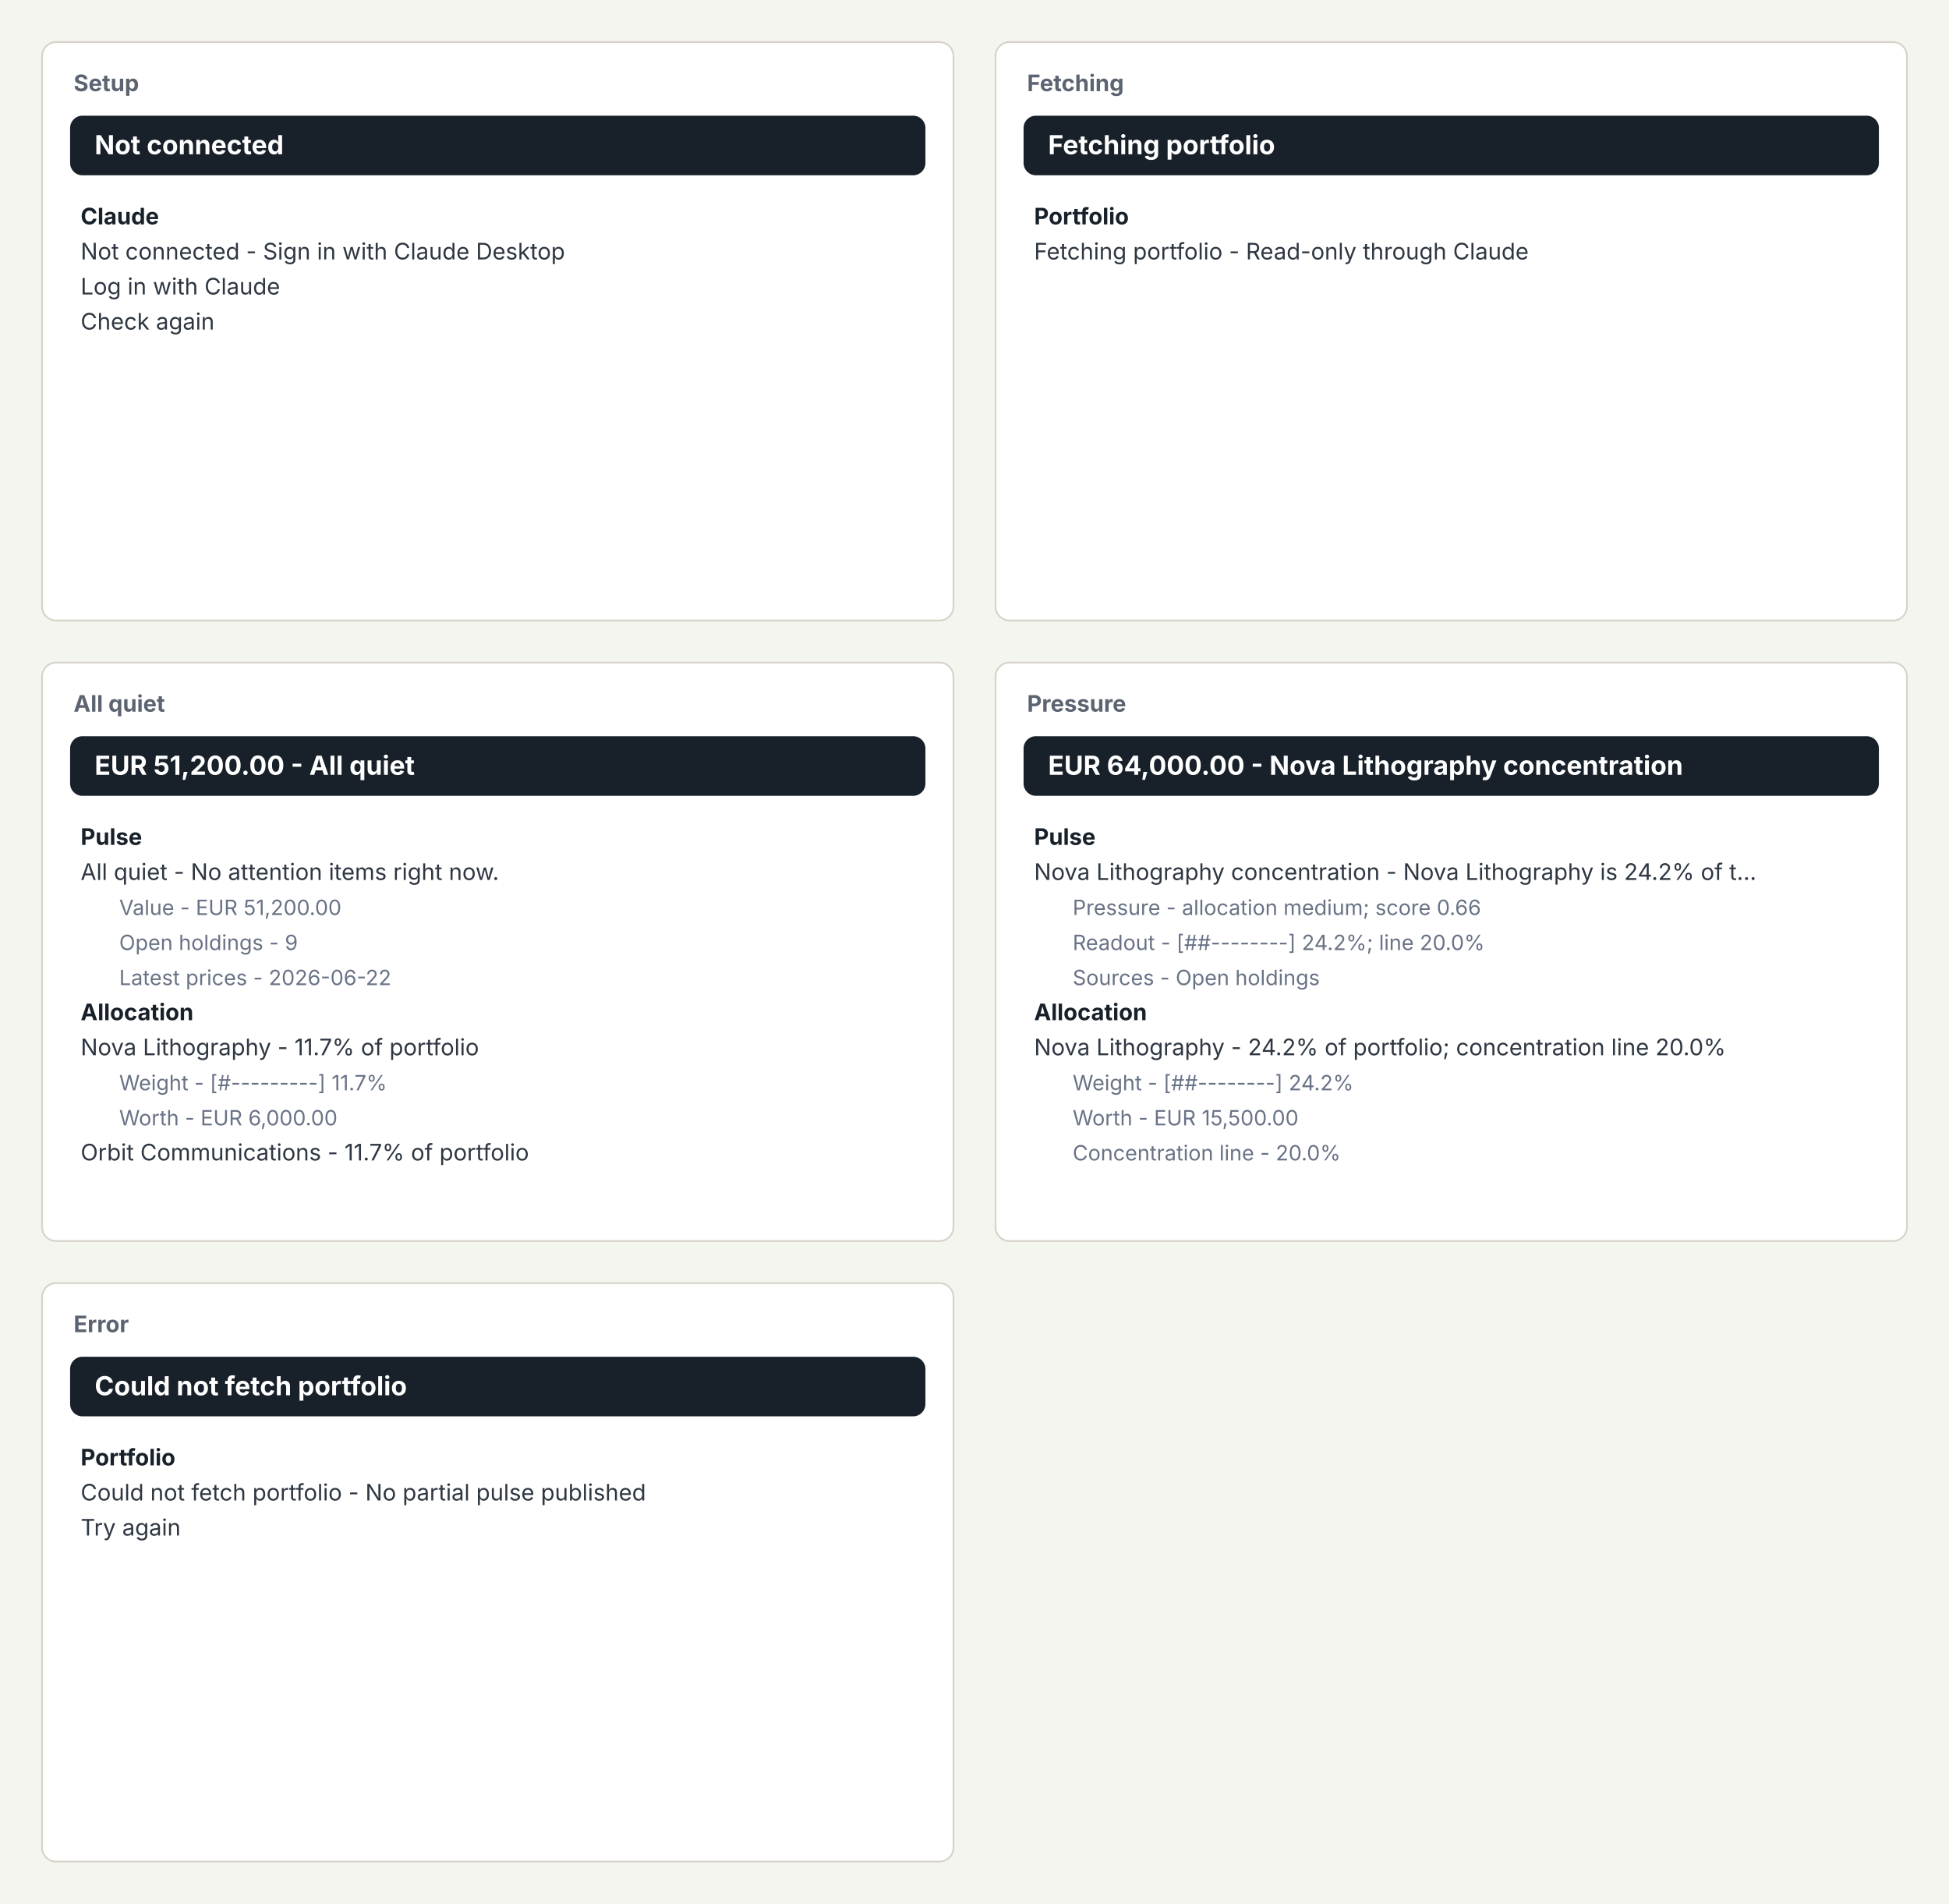
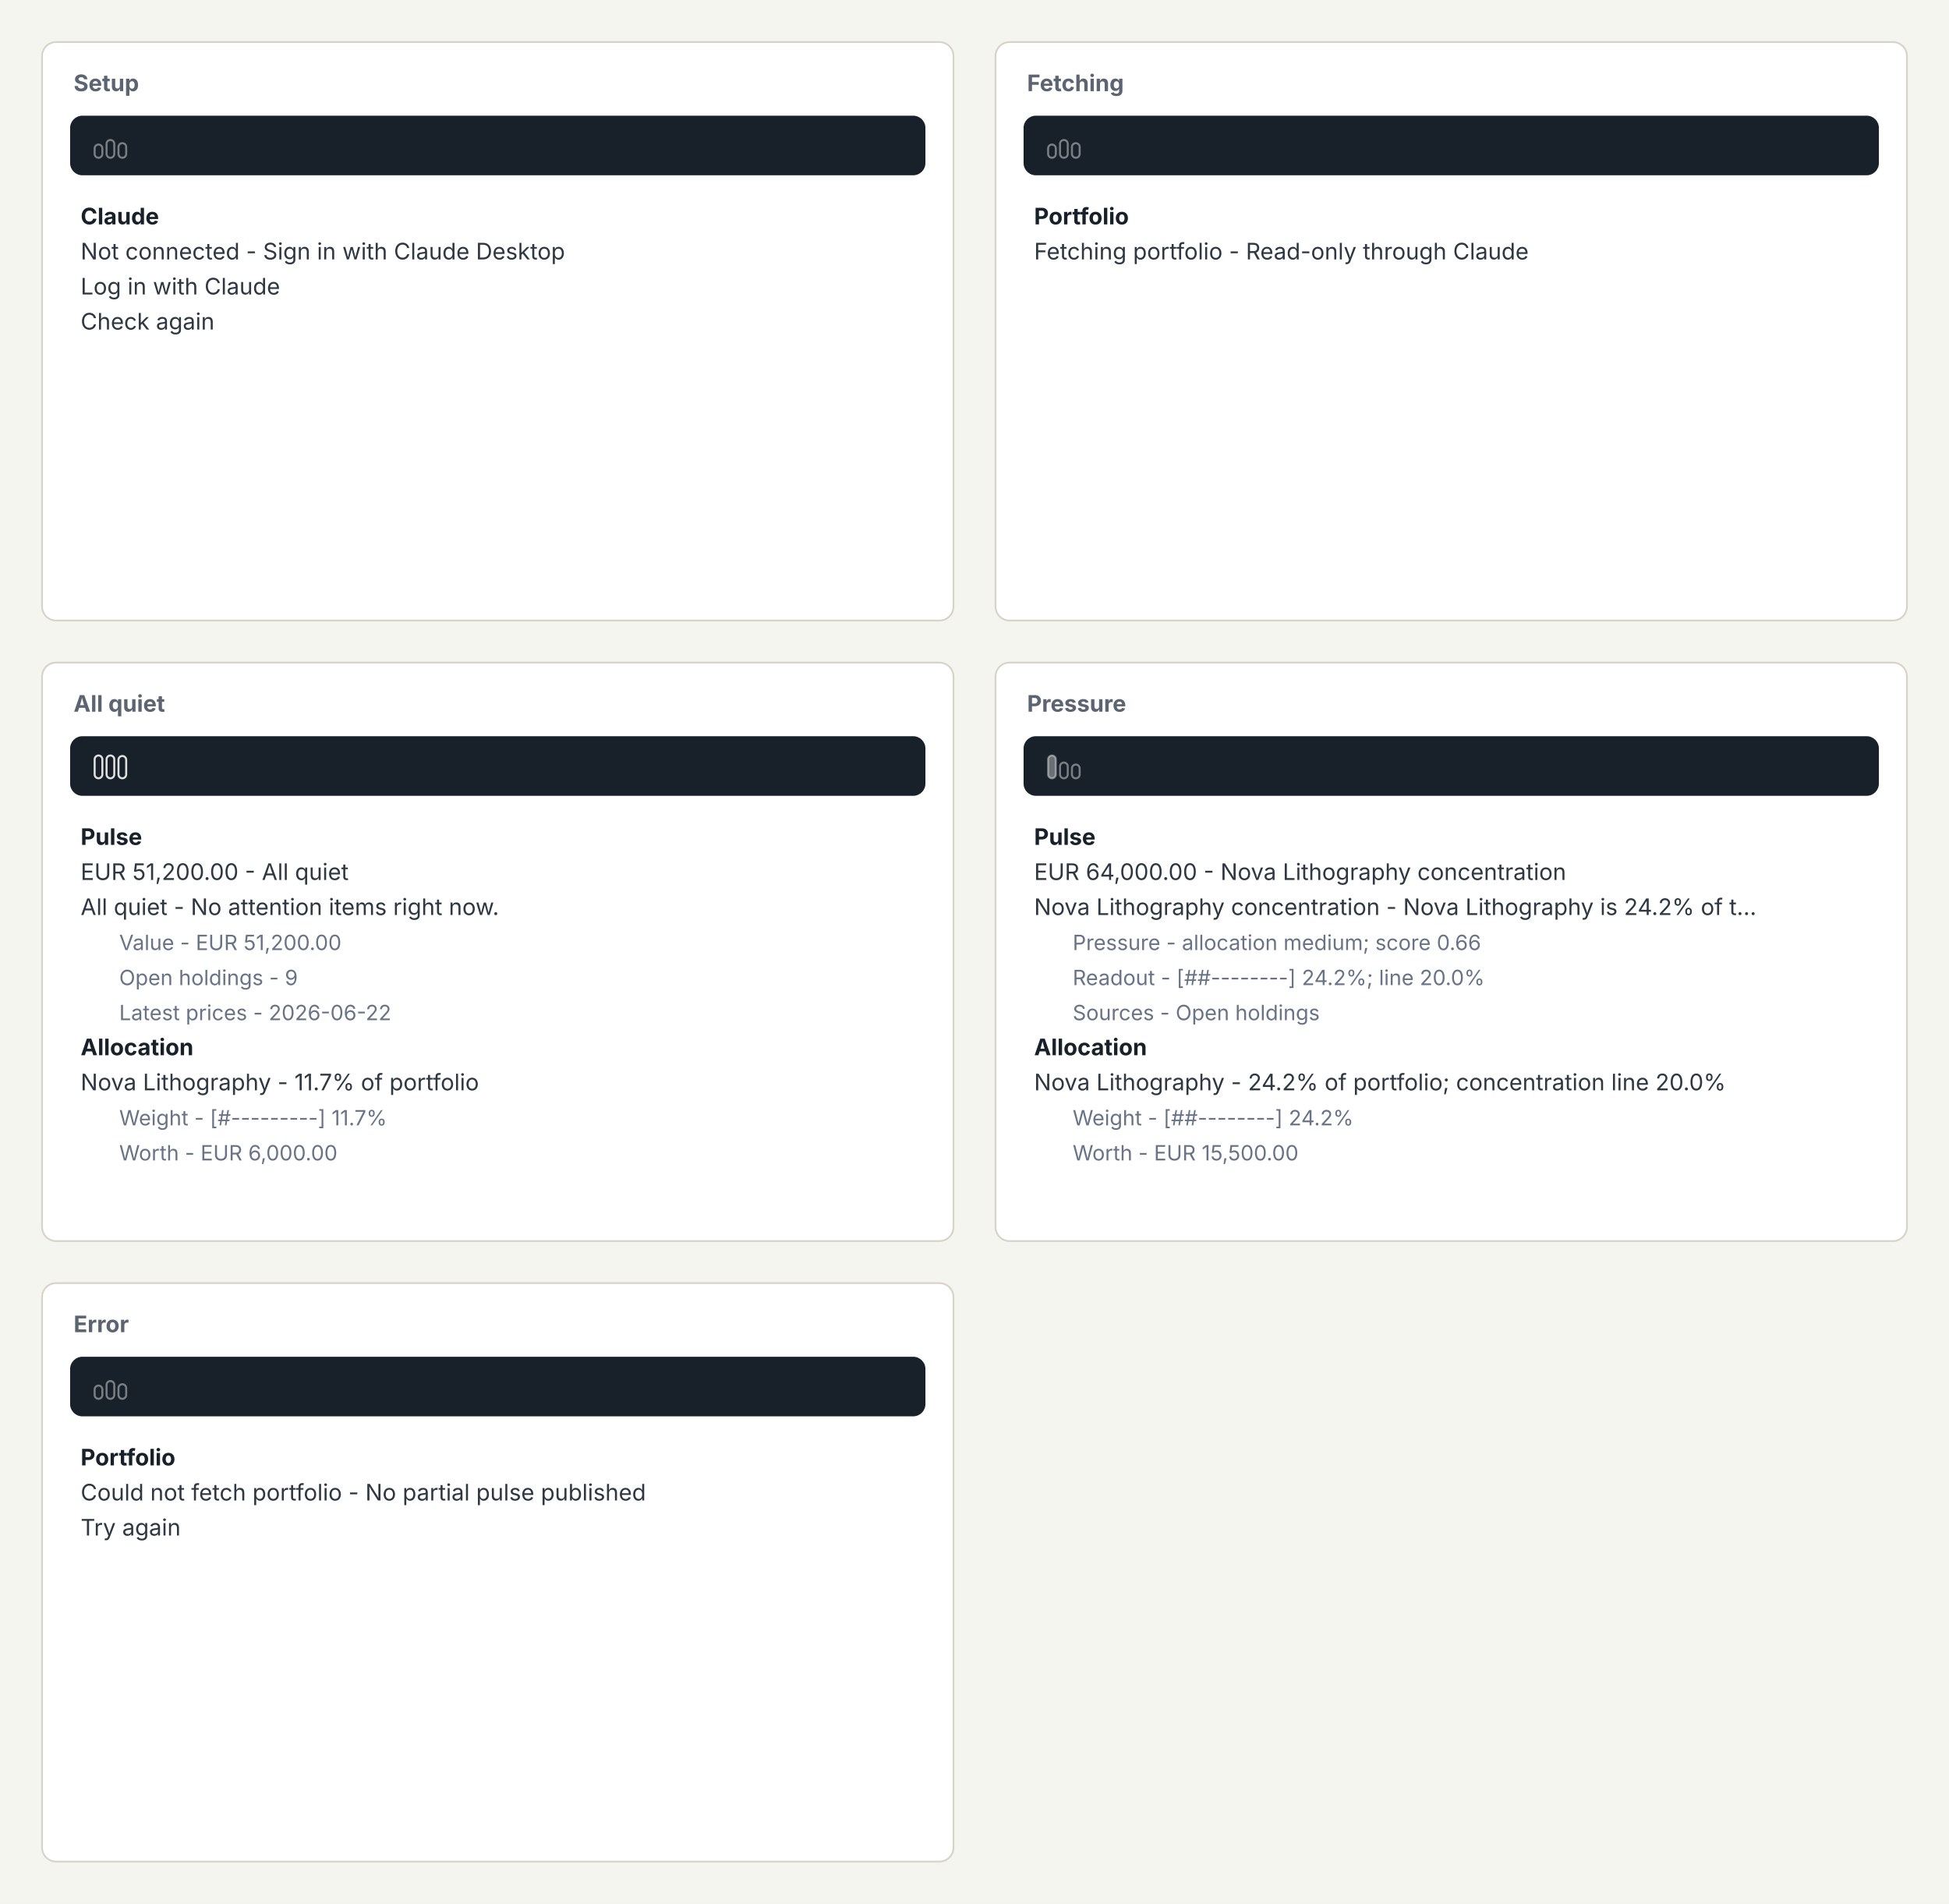
<svg xmlns="http://www.w3.org/2000/svg" width="1112" height="1086" viewBox="0 0 1112 1086">
  <rect width="100%" height="100%" fill="#f5f5f0" />
  <g>
    <rect x="24" y="24" width="520" height="330" rx="8" class="card" />
    <text x="42" y="52" class="label">Setup</text>
    <rect x="40" y="66" width="488" height="34" rx="7" class="status" />
-     <text x="54" y="88" class="statusText">Not connected</text>
+     <g>
+       <rect x="54.00" y="82.46" width="4.40" height="7.54" rx="2.20" fill="none" stroke="#ffffff" stroke-width="1.15" opacity="0.42" />
+       <rect x="60.80" y="79.86" width="4.40" height="10.14" rx="2.20" fill="none" stroke="#ffffff" stroke-width="1.15" opacity="0.42" />
+       <rect x="67.60" y="81.68" width="4.40" height="8.32" rx="2.20" fill="none" stroke="#ffffff" stroke-width="1.15" opacity="0.42" />
+     </g>
    <text x="46" y="128" class="section">Claude</text>
    <text x="46" y="148" class="row">Not connected - Sign in with Claude Desktop</text>
    <text x="46" y="168" class="row">Log in with Claude</text>
    <text x="46" y="188" class="row">Check again</text>
  </g>
  <g>
    <rect x="568" y="24" width="520" height="330" rx="8" class="card" />
    <text x="586" y="52" class="label">Fetching</text>
    <rect x="584" y="66" width="488" height="34" rx="7" class="status" />
-     <text x="598" y="88" class="statusText">Fetching portfolio</text>
+     <g>
+       <rect x="598.00" y="82.46" width="4.40" height="7.54" rx="2.20" fill="none" stroke="#ffffff" stroke-width="1.15" opacity="0.42" />
+       <rect x="604.80" y="79.86" width="4.40" height="10.14" rx="2.20" fill="none" stroke="#ffffff" stroke-width="1.15" opacity="0.42" />
+       <rect x="611.60" y="81.68" width="4.40" height="8.32" rx="2.20" fill="none" stroke="#ffffff" stroke-width="1.15" opacity="0.42" />
+     </g>
    <text x="590" y="128" class="section">Portfolio</text>
    <text x="590" y="148" class="row">Fetching portfolio - Read-only through Claude</text>
  </g>
  <g>
    <rect x="24" y="378" width="520" height="330" rx="8" class="card" />
    <text x="42" y="406" class="label">All quiet</text>
    <rect x="40" y="420" width="488" height="34" rx="7" class="status" />
-     <text x="54" y="442" class="statusText">EUR 51,200.00 - All quiet</text>
+     <g>
+       <rect x="54.00" y="431.00" width="4.40" height="13.00" rx="2.20" fill="none" stroke="#ffffff" stroke-width="1.15" opacity="0.86" />
+       <rect x="60.80" y="431.00" width="4.40" height="13.00" rx="2.20" fill="none" stroke="#ffffff" stroke-width="1.15" opacity="0.86" />
+       <rect x="67.60" y="431.29" width="4.40" height="12.71" rx="2.20" fill="none" stroke="#ffffff" stroke-width="1.15" opacity="0.86" />
+     </g>
    <text x="46" y="482" class="section">Pulse</text>
-     <text x="46" y="502" class="row">All quiet - No attention items right now.</text>
-     <text x="68" y="522" class="child">Value - EUR 51,200.00</text>
-     <text x="68" y="542" class="child">Open holdings - 9</text>
-     <text x="68" y="562" class="child">Latest prices - 2026-06-22</text>
-     <text x="46" y="582" class="section">Allocation</text>
-     <text x="46" y="602" class="row">Nova Lithography - 11.7% of portfolio</text>
-     <text x="68" y="622" class="child">Weight - [#---------] 11.7%</text>
-     <text x="68" y="642" class="child">Worth - EUR 6,000.00</text>
-     <text x="46" y="662" class="row">Orbit Communications - 11.7% of portfolio</text>
+     <text x="46" y="502" class="row">EUR 51,200.00 - All quiet</text>
+     <text x="46" y="522" class="row">All quiet - No attention items right now.</text>
+     <text x="68" y="542" class="child">Value - EUR 51,200.00</text>
+     <text x="68" y="562" class="child">Open holdings - 9</text>
+     <text x="68" y="582" class="child">Latest prices - 2026-06-22</text>
+     <text x="46" y="602" class="section">Allocation</text>
+     <text x="46" y="622" class="row">Nova Lithography - 11.7% of portfolio</text>
+     <text x="68" y="642" class="child">Weight - [#---------] 11.7%</text>
+     <text x="68" y="662" class="child">Worth - EUR 6,000.00</text>
  </g>
  <g>
    <rect x="568" y="378" width="520" height="330" rx="8" class="card" />
    <text x="586" y="406" class="label">Pressure</text>
    <rect x="584" y="420" width="488" height="34" rx="7" class="status" />
-     <text x="598" y="442" class="statusText">EUR 64,000.00 - Nova Lithography concentration</text>
+     <g>
+       <rect x="598.00" y="431.00" width="4.40" height="13.00" rx="2.20" fill="#ffffff" opacity="0.36" />
+       <rect x="598.00" y="431.00" width="4.40" height="13.00" rx="2.20" fill="none" stroke="#ffffff" stroke-width="1.15" opacity="0.42" />
+       <rect x="604.80" y="435.03" width="4.40" height="8.97" rx="2.20" fill="none" stroke="#ffffff" stroke-width="1.15" opacity="0.42" />
+       <rect x="611.60" y="436.17" width="4.40" height="7.83" rx="2.20" fill="none" stroke="#ffffff" stroke-width="1.15" opacity="0.42" />
+     </g>
    <text x="590" y="482" class="section">Pulse</text>
-     <text x="590" y="502" class="row">Nova Lithography concentration - Nova Lithography is 24.2% of t...</text>
-     <text x="612" y="522" class="child">Pressure - allocation medium; score 0.66</text>
-     <text x="612" y="542" class="child">Readout - [##--------] 24.2%; line 20.0%</text>
-     <text x="612" y="562" class="child">Sources - Open holdings</text>
-     <text x="590" y="582" class="section">Allocation</text>
-     <text x="590" y="602" class="row">Nova Lithography - 24.2% of portfolio; concentration line 20.0%</text>
-     <text x="612" y="622" class="child">Weight - [##--------] 24.2%</text>
-     <text x="612" y="642" class="child">Worth - EUR 15,500.00</text>
-     <text x="612" y="662" class="child">Concentration line - 20.0%</text>
+     <text x="590" y="502" class="row">EUR 64,000.00 - Nova Lithography concentration</text>
+     <text x="590" y="522" class="row">Nova Lithography concentration - Nova Lithography is 24.2% of t...</text>
+     <text x="612" y="542" class="child">Pressure - allocation medium; score 0.66</text>
+     <text x="612" y="562" class="child">Readout - [##--------] 24.2%; line 20.0%</text>
+     <text x="612" y="582" class="child">Sources - Open holdings</text>
+     <text x="590" y="602" class="section">Allocation</text>
+     <text x="590" y="622" class="row">Nova Lithography - 24.2% of portfolio; concentration line 20.0%</text>
+     <text x="612" y="642" class="child">Weight - [##--------] 24.2%</text>
+     <text x="612" y="662" class="child">Worth - EUR 15,500.00</text>
  </g>
  <g>
    <rect x="24" y="732" width="520" height="330" rx="8" class="card" />
    <text x="42" y="760" class="label">Error</text>
    <rect x="40" y="774" width="488" height="34" rx="7" class="status" />
-     <text x="54" y="796" class="statusText">Could not fetch portfolio</text>
+     <g>
+       <rect x="54.00" y="790.46" width="4.40" height="7.54" rx="2.20" fill="none" stroke="#ffffff" stroke-width="1.15" opacity="0.42" />
+       <rect x="60.80" y="787.86" width="4.40" height="10.14" rx="2.20" fill="none" stroke="#ffffff" stroke-width="1.15" opacity="0.42" />
+       <rect x="67.60" y="789.68" width="4.40" height="8.32" rx="2.20" fill="none" stroke="#ffffff" stroke-width="1.15" opacity="0.42" />
+     </g>
    <text x="46" y="836" class="section">Portfolio</text>
    <text x="46" y="856" class="row">Could not fetch portfolio - No partial pulse published</text>
    <text x="46" y="876" class="row">Try again</text>
  </g>
  <style>
    .card { fill: #ffffff; stroke: #d7d3c8; }
    .status { fill: #18202a; }
    .label { font: 700 13px -apple-system, BlinkMacSystemFont, sans-serif; fill: #5b6470; }
-     .statusText { font: 700 15px -apple-system, BlinkMacSystemFont, sans-serif; fill: #ffffff; }
    .section { font: 700 13px -apple-system, BlinkMacSystemFont, sans-serif; fill: #18202a; }
    .row { font: 13px -apple-system, BlinkMacSystemFont, sans-serif; fill: #2e3742; }
    .child { font: 12px -apple-system, BlinkMacSystemFont, sans-serif; fill: #697386; }
  </style>
</svg>
